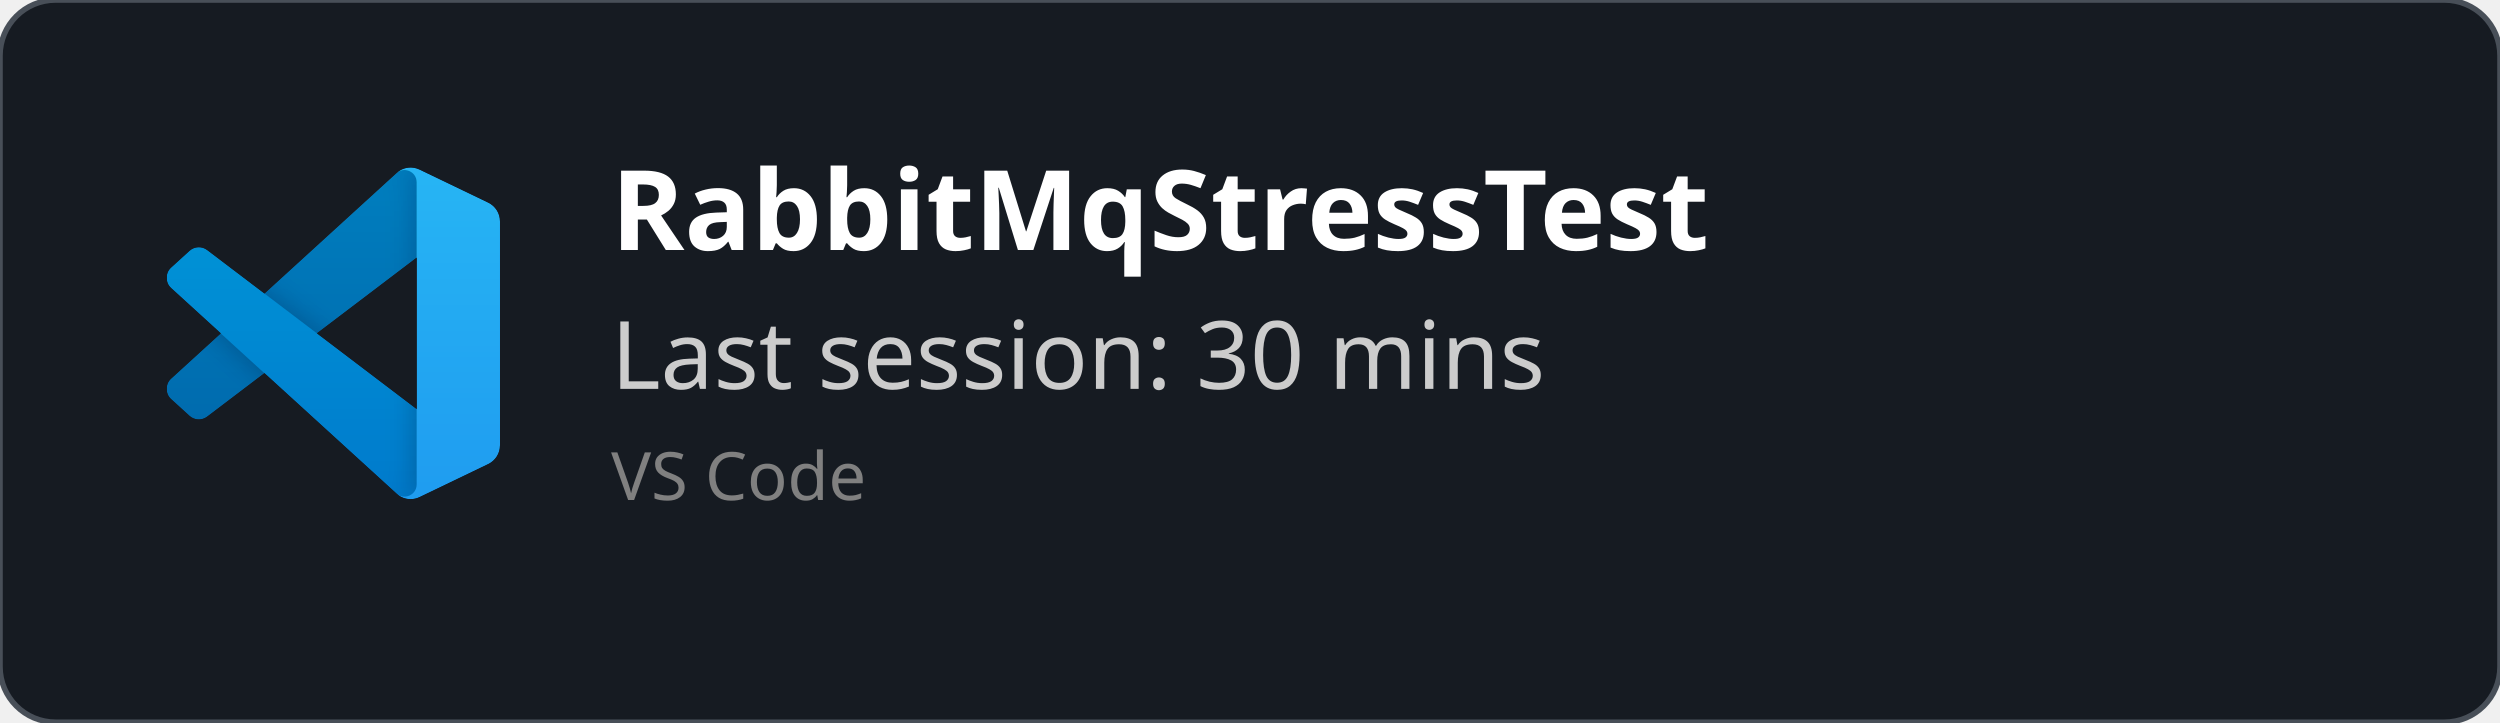
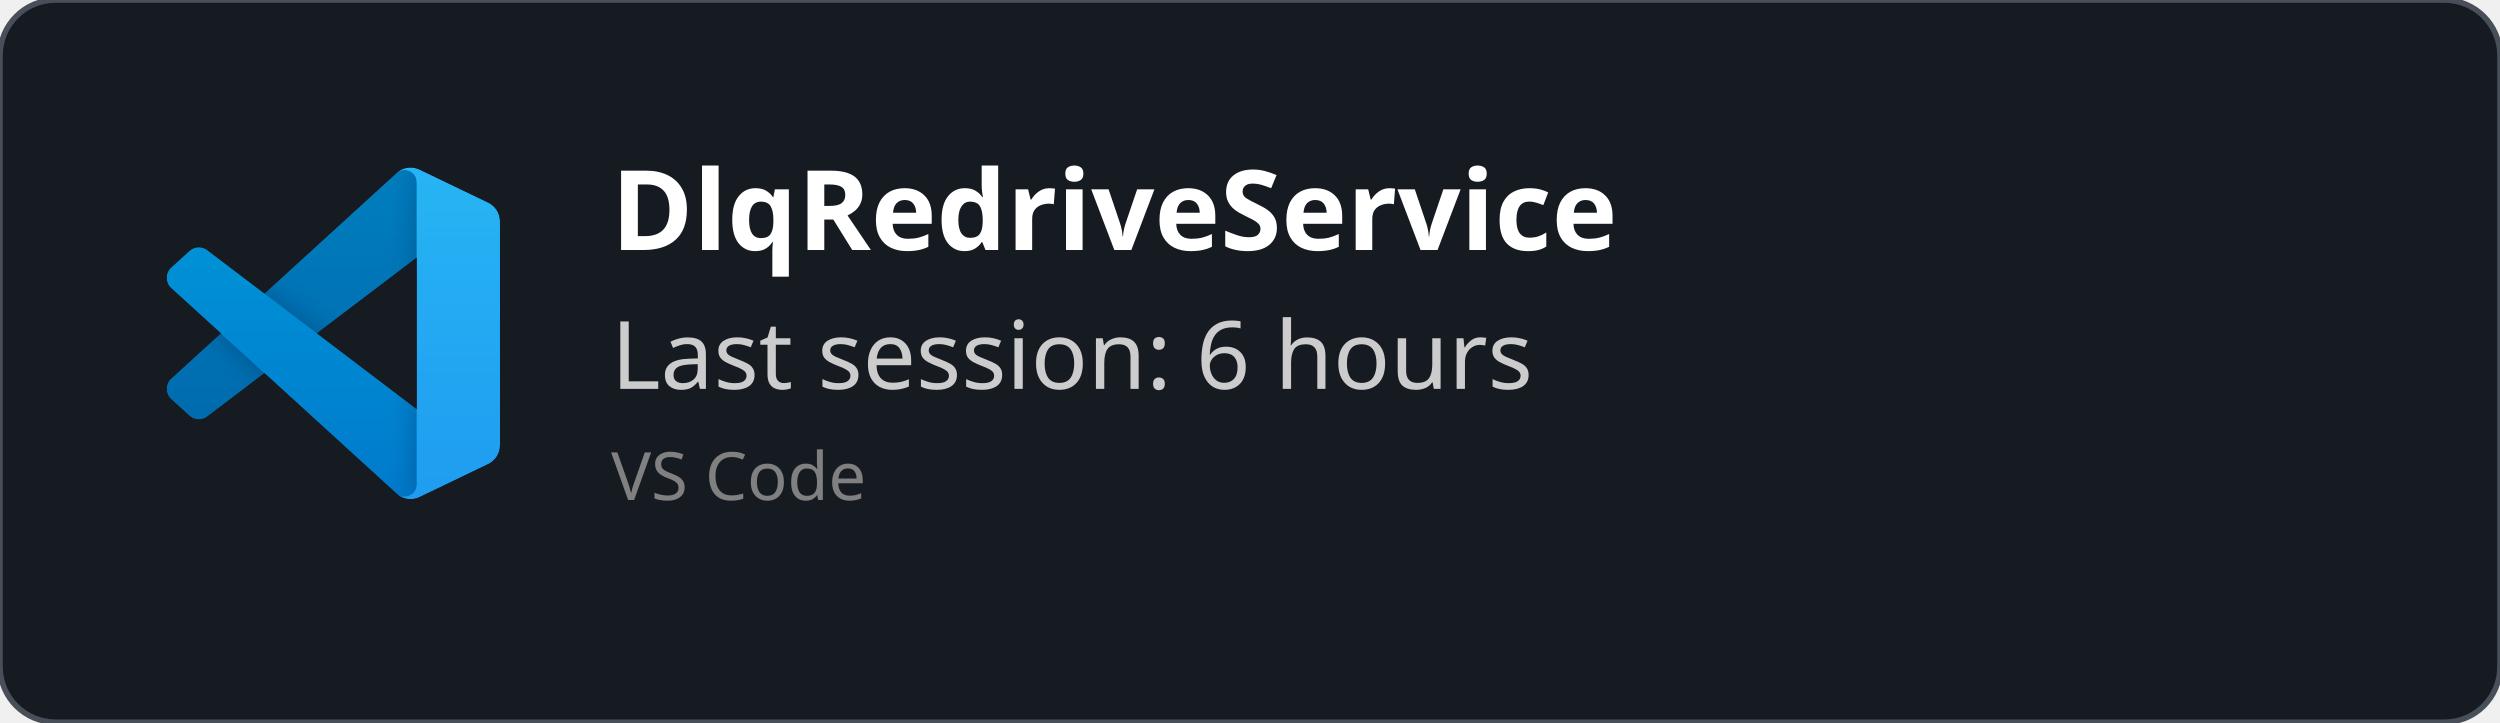
<svg xmlns="http://www.w3.org/2000/svg" width="450" height="130" viewBox="0 0 450 130" fill="none" role="img">
  <style>
    *{
        font-family: 'Segoe UI', Ubuntu, monospace
    }
    </style>
  <defs>
    <clipPath id="horizontalClip" x="20" y="20" width="500" height="200">
      <rect x="90" y="20" width="300" height="50" />
    </clipPath>
  </defs>
  <rect width="450" height="130" fill="rgba(22,27,34)" stroke="#484f58" stroke-width="1" fill-opacity="1" stroke-opacity="1" x="0" y="0" rx="10px" ry="10px">
    </rect>
  <svg width="60" height="60" x="30" y="30" viewBox="0 0 100 100" fill="none" id="vscode">
    <mask id="mask0" mask-type="alpha" maskUnits="userSpaceOnUse" x="0" y="0" width="100" height="100">
      <path fill-rule="evenodd" clip-rule="evenodd" d="M70.912 99.317C72.487 99.931 74.283 99.891 75.873 99.126L96.461 89.22C98.624 88.179 100 85.989 100 83.587V16.413C100 14.011 98.624 11.822 96.461 10.781L75.873 0.874C73.786 -0.13 71.345 0.116 69.513 1.447C69.252 1.637 69.003 1.849 68.769 2.083L29.355 38.041L12.187 25.01C10.589 23.797 8.354 23.896 6.869 25.246L1.363 30.255C-0.453 31.906 -0.455 34.763 1.359 36.417L16.247 50L1.359 63.583C-0.455 65.237 -0.453 68.094 1.363 69.745L6.869 74.754C8.354 76.104 10.589 76.204 12.187 74.99L29.355 61.959L68.769 97.917C69.392 98.541 70.125 99.01 70.912 99.317ZM75.015 27.299L45.109 50L75.015 72.701V27.299Z" fill="white" />
    </mask>
    <g mask="url(#mask0)">
      <path d="M96.461 10.796L75.857 0.876C73.472 -0.273 70.622 0.212 68.75 2.083L1.299 63.583C-0.516 65.237 -0.514 68.094 1.303 69.745L6.813 74.754C8.298 76.104 10.535 76.204 12.134 74.99L93.361 13.37C96.086 11.303 100 13.246 100 16.667V16.427C100 14.027 98.625 11.838 96.461 10.796Z" fill="#0065A9" />
      <g filter="url(#filter0_d)">
        <path d="M96.461 89.204L75.857 99.124C73.472 100.273 70.622 99.788 68.75 97.917L1.299 36.417C-0.516 34.763 -0.514 31.906 1.303 30.255L6.813 25.246C8.298 23.896 10.535 23.796 12.134 25.009L93.361 86.63C96.086 88.697 100 86.754 100 83.333V83.573C100 85.974 98.625 88.162 96.461 89.204Z" fill="#007ACC" />
      </g>
      <g filter="url(#filter1_d)">
        <path d="M75.858 99.126C73.472 100.274 70.622 99.788 68.75 97.917C71.056 100.223 75 98.59 75 95.328V4.672C75 1.41 71.056 -0.223 68.75 2.083C70.622 0.211 73.472 -0.274 75.858 0.874L96.459 10.781C98.623 11.822 100 14.011 100 16.413V83.587C100 85.989 98.623 88.179 96.459 89.22L75.858 99.126Z" fill="#1F9CF0" />
      </g>
      <g style="mix-blend-mode:overlay" opacity="0.25">
        <path fill-rule="evenodd" clip-rule="evenodd" d="M70.851 99.317C72.426 99.931 74.222 99.891 75.812 99.126L96.4 89.22C98.563 88.179 99.939 85.989 99.939 83.587V16.413C99.939 14.011 98.564 11.822 96.4 10.781L75.812 0.874C73.725 -0.13 71.284 0.116 69.453 1.447C69.191 1.637 68.942 1.849 68.708 2.083L29.294 38.041L12.126 25.01C10.528 23.796 8.293 23.896 6.809 25.246L1.302 30.255C-0.513 31.906 -0.515 34.763 1.298 36.417L16.186 50L1.298 63.583C-0.515 65.237 -0.513 68.094 1.302 69.745L6.809 74.754C8.293 76.104 10.528 76.204 12.126 74.99L29.294 61.959L68.708 97.917C69.332 98.54 70.064 99.01 70.851 99.317ZM74.954 27.299L45.048 50L74.954 72.701V27.299Z" fill="url(#paint0_linear)" />
      </g>
    </g>
    <defs>
      <filter id="filter0_d" x="-8.394" y="15.829" width="116.727" height="92.246" filterUnits="userSpaceOnUse" color-interpolation-filters="sRGB">
        <feFlood flood-opacity="0" result="BackgroundImageFix" />
        <feColorMatrix in="SourceAlpha" type="matrix" values="0 0 0 0 0 0 0 0 0 0 0 0 0 0 0 0 0 0 127 0" />
        <feOffset />
        <feGaussianBlur stdDeviation="4.167" />
        <feColorMatrix type="matrix" values="0 0 0 0 0 0 0 0 0 0 0 0 0 0 0 0 0 0 0.25 0" />
        <feBlend mode="overlay" in2="BackgroundImageFix" result="effect1_dropShadow" />
        <feBlend mode="normal" in="SourceGraphic" in2="effect1_dropShadow" result="shape" />
      </filter>
      <filter id="filter1_d" x="60.417" y="-8.076" width="47.917" height="116.151" filterUnits="userSpaceOnUse" color-interpolation-filters="sRGB">
        <feFlood flood-opacity="0" result="BackgroundImageFix" />
        <feColorMatrix in="SourceAlpha" type="matrix" values="0 0 0 0 0 0 0 0 0 0 0 0 0 0 0 0 0 0 127 0" />
        <feOffset />
        <feGaussianBlur stdDeviation="4.167" />
        <feColorMatrix type="matrix" values="0 0 0 0 0 0 0 0 0 0 0 0 0 0 0 0 0 0 0.25 0" />
        <feBlend mode="overlay" in2="BackgroundImageFix" result="effect1_dropShadow" />
        <feBlend mode="normal" in="SourceGraphic" in2="effect1_dropShadow" result="shape" />
      </filter>
      <linearGradient id="paint0_linear" x1="49.939" y1="0.258" x2="49.939" y2="99.742" gradientUnits="userSpaceOnUse">
        <stop stop-color="white" />
        <stop offset="1" stop-color="white" stop-opacity="0" />
      </linearGradient>
    </defs>
  </svg>
  <text x="110" y="45" font-size="20" clip-path="url(#horizontalClip)" font-weight="bold" font-family="Ubuntu" fill="white">
-     RabbitMqStressTest
+     DlqRedriveService
    </text>
  <text x="110" y="70" font-size="17px" font-family="Ubuntu" fill="#ccc">
-     Last session: 30 mins
+     Last session: 6 hours
    </text>
  <text x="110" y="90" font-size="12px" font-family="Ubuntu" fill="grey">
    VS Code
    </text>
</svg>
